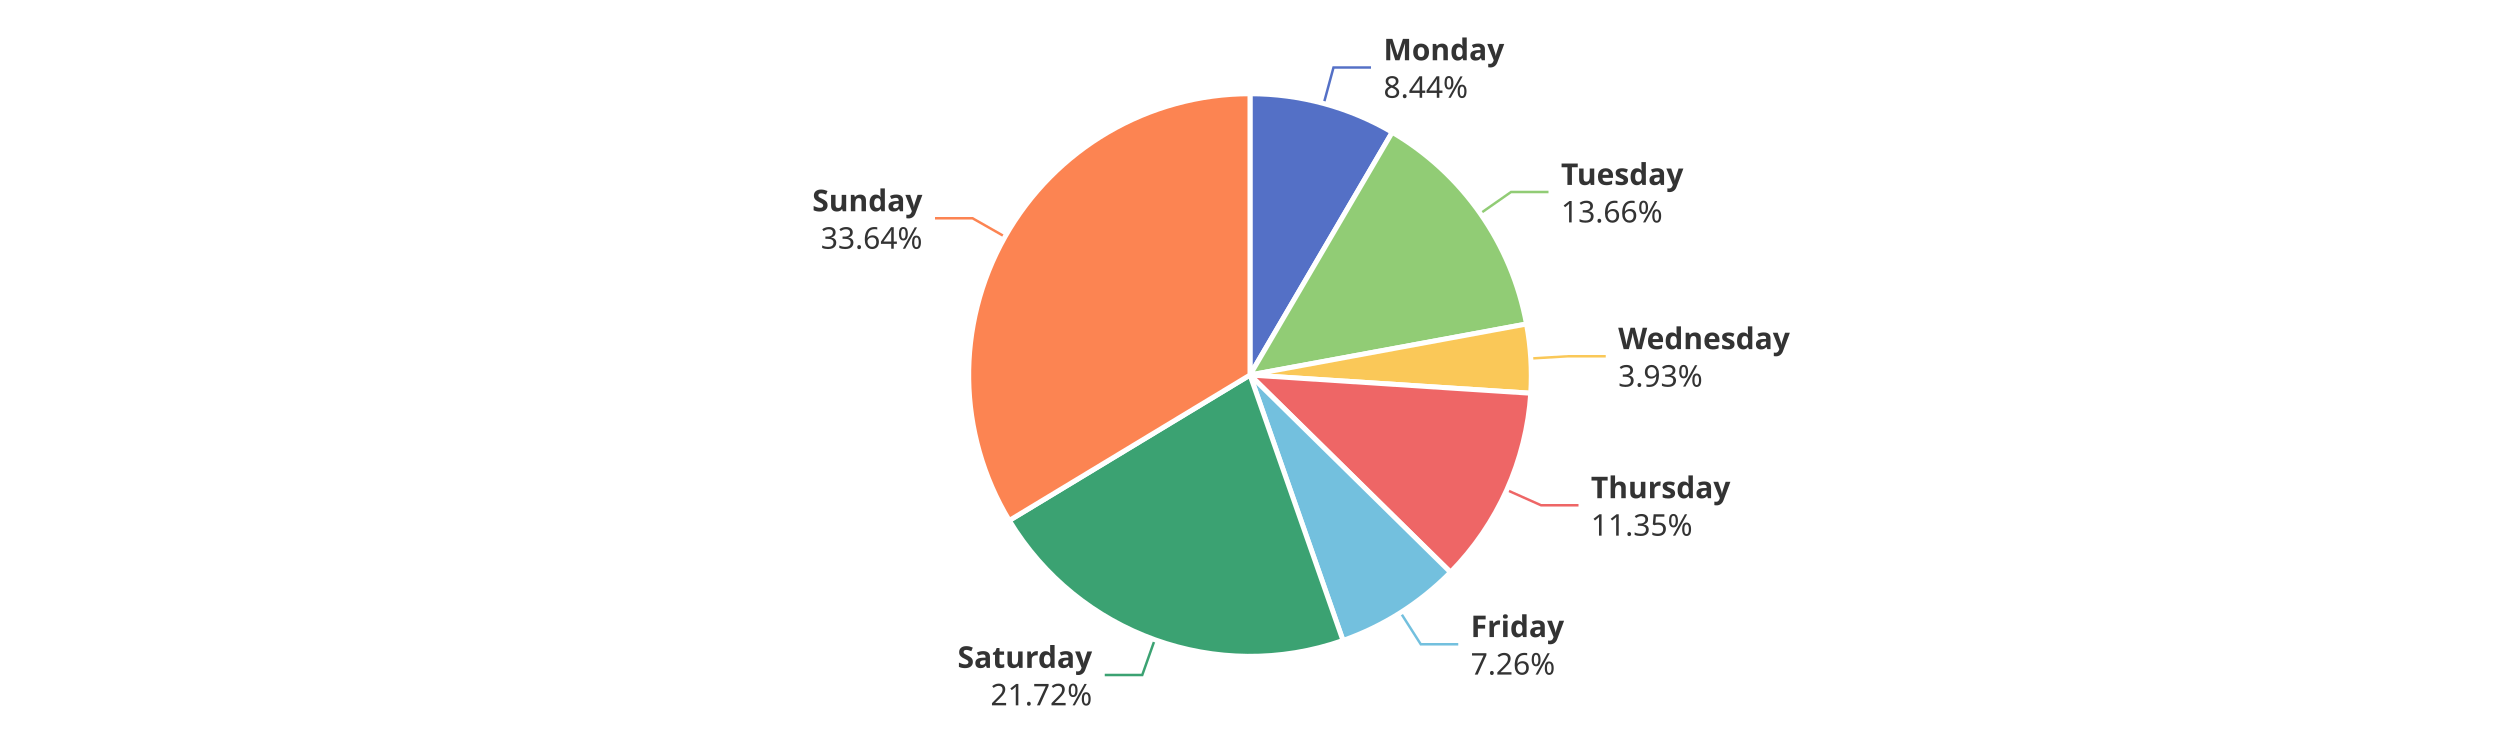
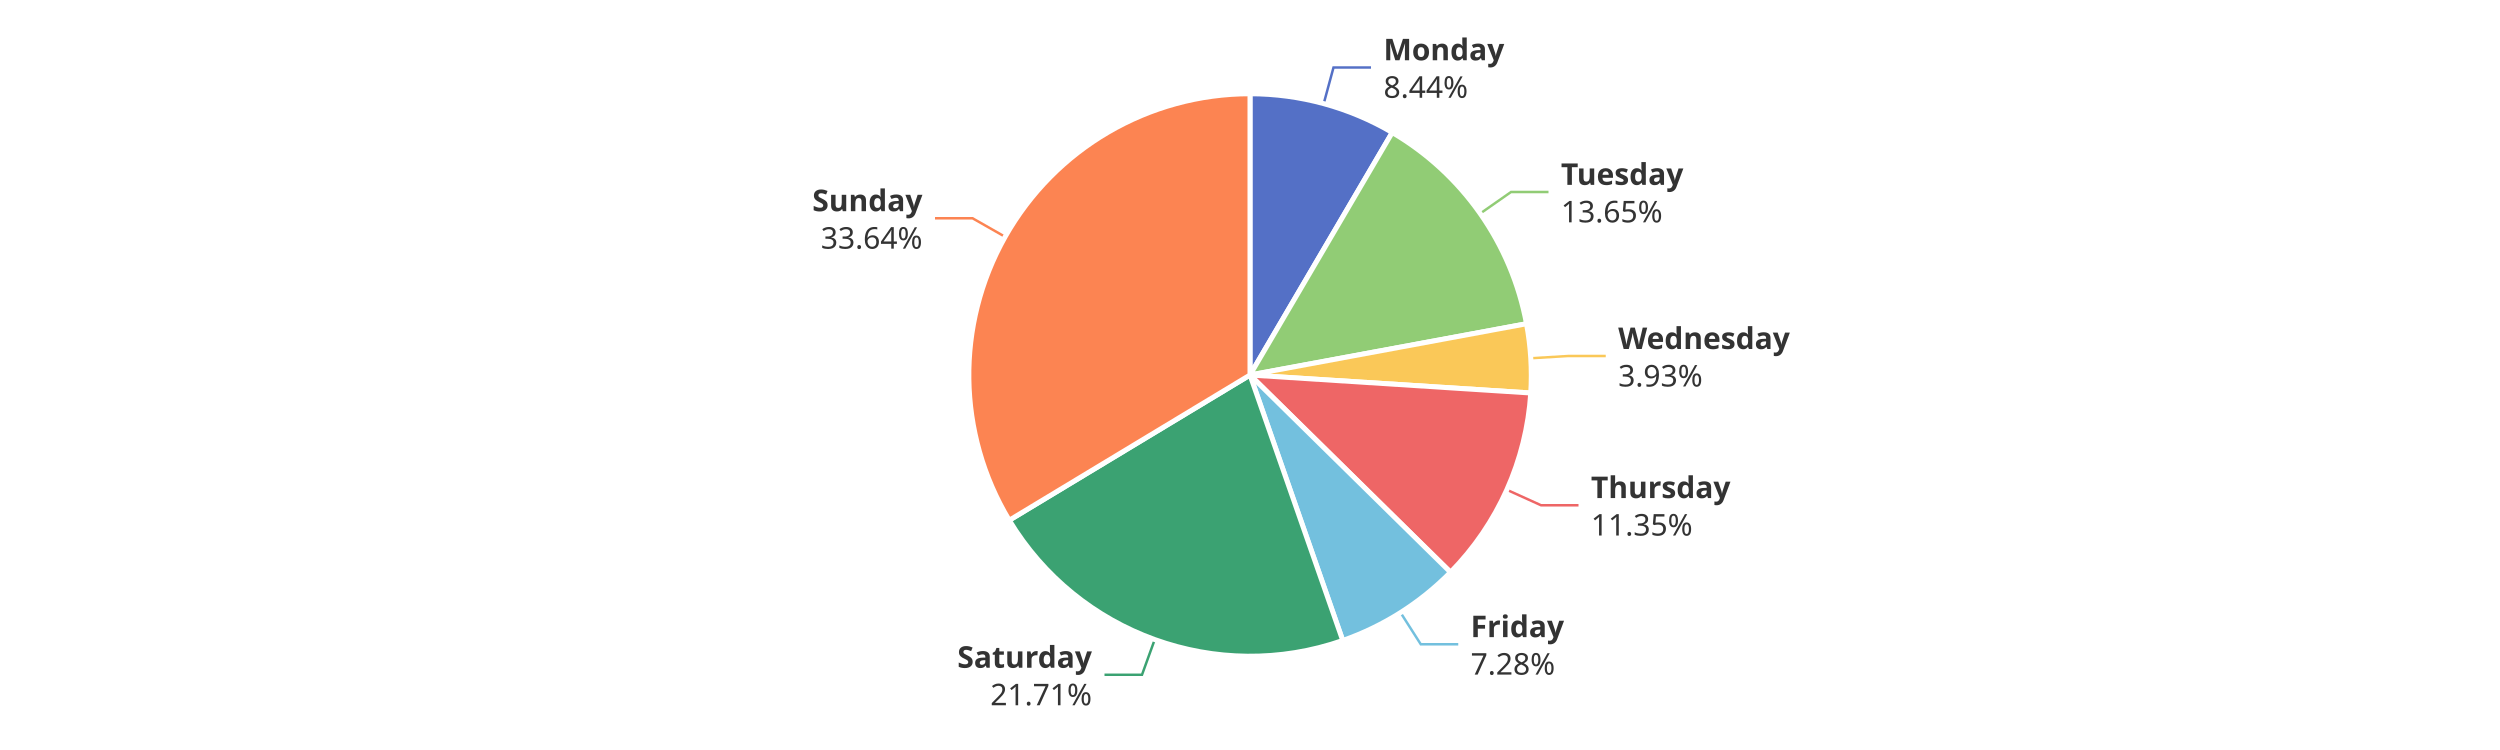
<svg xmlns="http://www.w3.org/2000/svg" width="1000" height="300" version="1.1" baseProfile="full" viewBox="0 0 1000 300">
  <rect width="1000" height="300" x="0" y="0" id="0" fill="#ffffff" />
  <polyline points="529.5 41.4 533.4 27 548.4 27" fill="none" stroke="#5470c6" />
  <polyline points="592.1 85.4 604.4 76.8 619.4 76.8" fill="none" stroke="#91cc75" />
-   <polyline points="612.3 143.4 627.3 142.5 642.3 142.5" fill="none" stroke="#fac858" />
-   <polyline points="602.7 196 616.4 202.1 631.4 202.1" fill="none" stroke="#ee6666" />
+   <polyline points="612.3 143.3 627.3 142.4 642.3 142.4" fill="none" stroke="#fac858" />
+   <polyline points="602.7 195.9 616.4 202.1 631.4 202.1" fill="none" stroke="#ee6666" />
  <polyline points="560.2 245 568.3 257.7 583.3 257.7" fill="none" stroke="#73c0de" />
-   <polyline points="461.9 255.9 456.9 270 441.9 270" fill="none" stroke="#3ba272" />
+   <polyline points="461.9 255.8 456.8 269.9 441.8 269.9" fill="none" stroke="#3ba272" />
  <polyline points="402 94.7 389 87.3 374 87.3" fill="none" stroke="#fc8452" />
-   <path d="M500 37.5A112.5 112.5 0 0 1 556.9 52.9L500 150Z" fill="#5470c6" stroke="#fff" stroke-width="2" stroke-linejoin="round" />
-   <path d="M556.9 52.9A112.5 112.5 0 0 1 610.6 129.6L500 150Z" fill="#91cc75" stroke="#fff" stroke-width="2" stroke-linejoin="round" />
-   <path d="M610.6 129.6A112.5 112.5 0 0 1 612.3 157.3L500 150Z" fill="#fac858" stroke="#fff" stroke-width="2" stroke-linejoin="round" />
-   <path d="M612.3 157.3A112.5 112.5 0 0 1 580.2 228.9L500 150Z" fill="#ee6666" stroke="#fff" stroke-width="2" stroke-linejoin="round" />
-   <path d="M580.2 228.9A112.5 112.5 0 0 1 537.2 256.2L500 150Z" fill="#73c0de" stroke="#fff" stroke-width="2" stroke-linejoin="round" />
-   <path d="M537.2 256.2A112.5 112.5 0 0 1 403.7 208.2L500 150Z" fill="#3ba272" stroke="#fff" stroke-width="2" stroke-linejoin="round" />
-   <path d="M403.7 208.2A112.5 112.5 0 0 1 500 37.5L500 150Z" fill="#fc8452" stroke="#fff" stroke-width="2" stroke-linejoin="round" />
-   <path d="M0 -15l42.8 0l0 30l-42.8 0Z" transform="translate(553.4087 26.9548)" fill="none" />
-   <text dominant-baseline="central" text-anchor="start" style="font-size:12px;font-family:sans-serif;font-weight:bold;" y="-7.5" transform="translate(553.4087 26.9548)" fill="#333" stroke="rgb(255,255,255)" stroke-width="2" paint-order="stroke" stroke-miterlimit="2">Monday</text>
-   <text dominant-baseline="central" text-anchor="start" style="font-size:12px;font-family:sans-serif;" y="7.5" transform="translate(553.4087 26.9548)" fill="#333" stroke="rgb(255,255,255)" stroke-width="2" paint-order="stroke" stroke-miterlimit="2">8.44%</text>
-   <path d="M0 -15l46.2 0l0 30l-46.2 0Z" transform="translate(624.3991 76.808)" fill="none" />
-   <text dominant-baseline="central" text-anchor="start" style="font-size:12px;font-family:sans-serif;font-weight:bold;" y="-7.5" transform="translate(624.3991 76.808)" fill="#333" stroke="rgb(255,255,255)" stroke-width="2" paint-order="stroke" stroke-miterlimit="2">Tuesday</text>
-   <text dominant-baseline="central" text-anchor="start" style="font-size:12px;font-family:sans-serif;" y="7.5" transform="translate(624.3991 76.808)" fill="#333" stroke="rgb(255,255,255)" stroke-width="2" paint-order="stroke" stroke-miterlimit="2">13.66%</text>
-   <path d="M0 -15l63.6 0l0 30l-63.6 0Z" transform="translate(647.2789 142.4947)" fill="none" />
-   <text dominant-baseline="central" text-anchor="start" style="font-size:12px;font-family:sans-serif;font-weight:bold;" y="-7.5" transform="translate(647.2789 142.4947)" fill="#333" stroke="rgb(255,255,255)" stroke-width="2" paint-order="stroke" stroke-miterlimit="2">Wednesday</text>
-   <text dominant-baseline="central" text-anchor="start" style="font-size:12px;font-family:sans-serif;" y="7.5" transform="translate(647.2789 142.4947)" fill="#333" stroke="rgb(255,255,255)" stroke-width="2" paint-order="stroke" stroke-miterlimit="2">3.93%</text>
-   <path d="M0 -15l50.2 0l0 30l-50.2 0Z" transform="translate(636.3622 202.1161)" fill="none" />
-   <text dominant-baseline="central" text-anchor="start" style="font-size:12px;font-family:sans-serif;font-weight:bold;" y="-7.5" transform="translate(636.3622 202.1161)" fill="#333" stroke="rgb(255,255,255)" stroke-width="2" paint-order="stroke" stroke-miterlimit="2">Thursday</text>
-   <text dominant-baseline="central" text-anchor="start" style="font-size:12px;font-family:sans-serif;" y="7.5" transform="translate(636.3622 202.1161)" fill="#333" stroke="rgb(255,255,255)" stroke-width="2" paint-order="stroke" stroke-miterlimit="2">11.35%</text>
-   <path d="M0 -15l34.2 0l0 30l-34.2 0Z" transform="translate(588.278 257.6771)" fill="none" />
-   <text dominant-baseline="central" text-anchor="start" style="font-size:12px;font-family:sans-serif;font-weight:bold;" y="-7.5" transform="translate(588.278 257.6771)" fill="#333" stroke="rgb(255,255,255)" stroke-width="2" paint-order="stroke" stroke-miterlimit="2">Friday</text>
-   <text dominant-baseline="central" text-anchor="start" style="font-size:12px;font-family:sans-serif;" y="7.5" transform="translate(588.278 257.6771)" fill="#333" stroke="rgb(255,255,255)" stroke-width="2" paint-order="stroke" stroke-miterlimit="2">7.26%</text>
-   <path d="M-48.2 -15l48.2 0l0 30l-48.2 0Z" transform="translate(436.8527 269.9774)" fill="none" />
-   <text dominant-baseline="central" text-anchor="end" style="font-size:12px;font-family:sans-serif;font-weight:bold;" y="-7.5" transform="translate(436.8527 269.9774)" fill="#333" stroke="rgb(255,255,255)" stroke-width="2" paint-order="stroke" stroke-miterlimit="2">Saturday</text>
-   <text dominant-baseline="central" text-anchor="end" style="font-size:12px;font-family:sans-serif;" y="7.5" transform="translate(436.8527 269.9774)" fill="#333" stroke="rgb(255,255,255)" stroke-width="2" paint-order="stroke" stroke-miterlimit="2">21.72%</text>
-   <path d="M-40.9 -15l40.9 0l0 30l-40.9 0Z" transform="translate(368.9596 87.3399)" fill="none" />
-   <text dominant-baseline="central" text-anchor="end" style="font-size:12px;font-family:sans-serif;font-weight:bold;" y="-7.5" transform="translate(368.9596 87.3399)" fill="#333" stroke="rgb(255,255,255)" stroke-width="2" paint-order="stroke" stroke-miterlimit="2">Sunday</text>
-   <text dominant-baseline="central" text-anchor="end" style="font-size:12px;font-family:sans-serif;" y="7.5" transform="translate(368.9596 87.3399)" fill="#333" stroke="rgb(255,255,255)" stroke-width="2" paint-order="stroke" stroke-miterlimit="2">33.64%</text>
+   <path d="M500 37.5A112.5 112.5 0 0 1 556.9 53L500 150Z" fill="#5470c6" stroke="#fff" stroke-width="2" stroke-linejoin="round" />
+   <path d="M556.9 53A112.5 112.5 0 0 1 610.6 129.5L500 150Z" fill="#91cc75" stroke="#fff" stroke-width="2" stroke-linejoin="round" />
+   <path d="M610.6 129.5A112.5 112.5 0 0 1 612.3 157.2L500 150Z" fill="#fac858" stroke="#fff" stroke-width="2" stroke-linejoin="round" />
+   <path d="M612.3 157.2A112.5 112.5 0 0 1 580.2 228.9L500 150Z" fill="#ee6666" stroke="#fff" stroke-width="2" stroke-linejoin="round" />
+   <path d="M580.2 228.9A112.5 112.5 0 0 1 537.1 256.2L500 150Z" fill="#73c0de" stroke="#fff" stroke-width="2" stroke-linejoin="round" />
+   <path d="M537.1 256.2A112.5 112.5 0 0 1 403.7 208.1L500 150Z" fill="#3ba272" stroke="#fff" stroke-width="2" stroke-linejoin="round" />
+   <path d="M403.7 208.1A112.5 112.5 0 0 1 500 37.5L500 150Z" fill="#fc8452" stroke="#fff" stroke-width="2" stroke-linejoin="round" />
+   <path d="M0 -15l42.8 0l0 30l-42.8 0Z" transform="translate(553.4119 26.9557)" fill="none" />
+   <text dominant-baseline="central" text-anchor="start" style="font-size:12px;font-family:sans-serif;font-weight:bold;" y="-7.5" transform="translate(553.4119 26.9557)" fill="#333" stroke="rgb(255,255,255)" stroke-width="2" paint-order="stroke" stroke-miterlimit="2">Monday</text>
+   <text dominant-baseline="central" text-anchor="start" style="font-size:12px;font-family:sans-serif;" y="7.5" transform="translate(553.4119 26.9557)" fill="#333" stroke="rgb(255,255,255)" stroke-width="2" paint-order="stroke" stroke-miterlimit="2">8.44%</text>
+   <path d="M0 -15l46.2 0l0 30l-46.2 0Z" transform="translate(624.3831 76.7852)" fill="none" />
+   <text dominant-baseline="central" text-anchor="start" style="font-size:12px;font-family:sans-serif;font-weight:bold;" y="-7.5" transform="translate(624.3831 76.7852)" fill="#333" stroke="rgb(255,255,255)" stroke-width="2" paint-order="stroke" stroke-miterlimit="2">Tuesday</text>
+   <text dominant-baseline="central" text-anchor="start" style="font-size:12px;font-family:sans-serif;" y="7.5" transform="translate(624.3831 76.7852)" fill="#333" stroke="rgb(255,255,255)" stroke-width="2" paint-order="stroke" stroke-miterlimit="2">13.65%</text>
+   <path d="M0 -15l63.6 0l0 30l-63.6 0Z" transform="translate(647.2753 142.434)" fill="none" />
+   <text dominant-baseline="central" text-anchor="start" style="font-size:12px;font-family:sans-serif;font-weight:bold;" y="-7.5" transform="translate(647.2753 142.434)" fill="#333" stroke="rgb(255,255,255)" stroke-width="2" paint-order="stroke" stroke-miterlimit="2">Wednesday</text>
+   <text dominant-baseline="central" text-anchor="start" style="font-size:12px;font-family:sans-serif;" y="7.5" transform="translate(647.2753 142.434)" fill="#333" stroke="rgb(255,255,255)" stroke-width="2" paint-order="stroke" stroke-miterlimit="2">3.93%</text>
+   <path d="M0 -15l50.2 0l0 30l-50.2 0Z" transform="translate(636.3845 202.0662)" fill="none" />
+   <text dominant-baseline="central" text-anchor="start" style="font-size:12px;font-family:sans-serif;font-weight:bold;" y="-7.5" transform="translate(636.3845 202.0662)" fill="#333" stroke="rgb(255,255,255)" stroke-width="2" paint-order="stroke" stroke-miterlimit="2">Thursday</text>
+   <text dominant-baseline="central" text-anchor="start" style="font-size:12px;font-family:sans-serif;" y="7.5" transform="translate(636.3845 202.0662)" fill="#333" stroke="rgb(255,255,255)" stroke-width="2" paint-order="stroke" stroke-miterlimit="2">11.35%</text>
+   <path d="M0 -15l34.2 0l0 30l-34.2 0Z" transform="translate(588.2503 257.6947)" fill="none" />
+   <text dominant-baseline="central" text-anchor="start" style="font-size:12px;font-family:sans-serif;font-weight:bold;" y="-7.5" transform="translate(588.2503 257.6947)" fill="#333" stroke="rgb(255,255,255)" stroke-width="2" paint-order="stroke" stroke-miterlimit="2">Friday</text>
+   <text dominant-baseline="central" text-anchor="start" style="font-size:12px;font-family:sans-serif;" y="7.5" transform="translate(588.2503 257.6947)" fill="#333" stroke="rgb(255,255,255)" stroke-width="2" paint-order="stroke" stroke-miterlimit="2">7.28%</text>
+   <path d="M-48.2 -15l48.2 0l0 30l-48.2 0Z" transform="translate(436.7732 269.9487)" fill="none" />
+   <text dominant-baseline="central" text-anchor="end" style="font-size:12px;font-family:sans-serif;font-weight:bold;" y="-7.5" transform="translate(436.7732 269.9487)" fill="#333" stroke="rgb(255,255,255)" stroke-width="2" paint-order="stroke" stroke-miterlimit="2">Saturday</text>
+   <text dominant-baseline="central" text-anchor="end" style="font-size:12px;font-family:sans-serif;" y="7.5" transform="translate(436.7732 269.9487)" fill="#333" stroke="rgb(255,255,255)" stroke-width="2" paint-order="stroke" stroke-miterlimit="2">21.71%</text>
+   <path d="M-40.9 -15l40.9 0l0 30l-40.9 0Z" transform="translate(368.9727 87.3167)" fill="none" />
+   <text dominant-baseline="central" text-anchor="end" style="font-size:12px;font-family:sans-serif;font-weight:bold;" y="-7.5" transform="translate(368.9727 87.3167)" fill="#333" stroke="rgb(255,255,255)" stroke-width="2" paint-order="stroke" stroke-miterlimit="2">Sunday</text>
+   <text dominant-baseline="central" text-anchor="end" style="font-size:12px;font-family:sans-serif;" y="7.5" transform="translate(368.9727 87.3167)" fill="#333" stroke="rgb(255,255,255)" stroke-width="2" paint-order="stroke" stroke-miterlimit="2">33.64%</text>
</svg>
